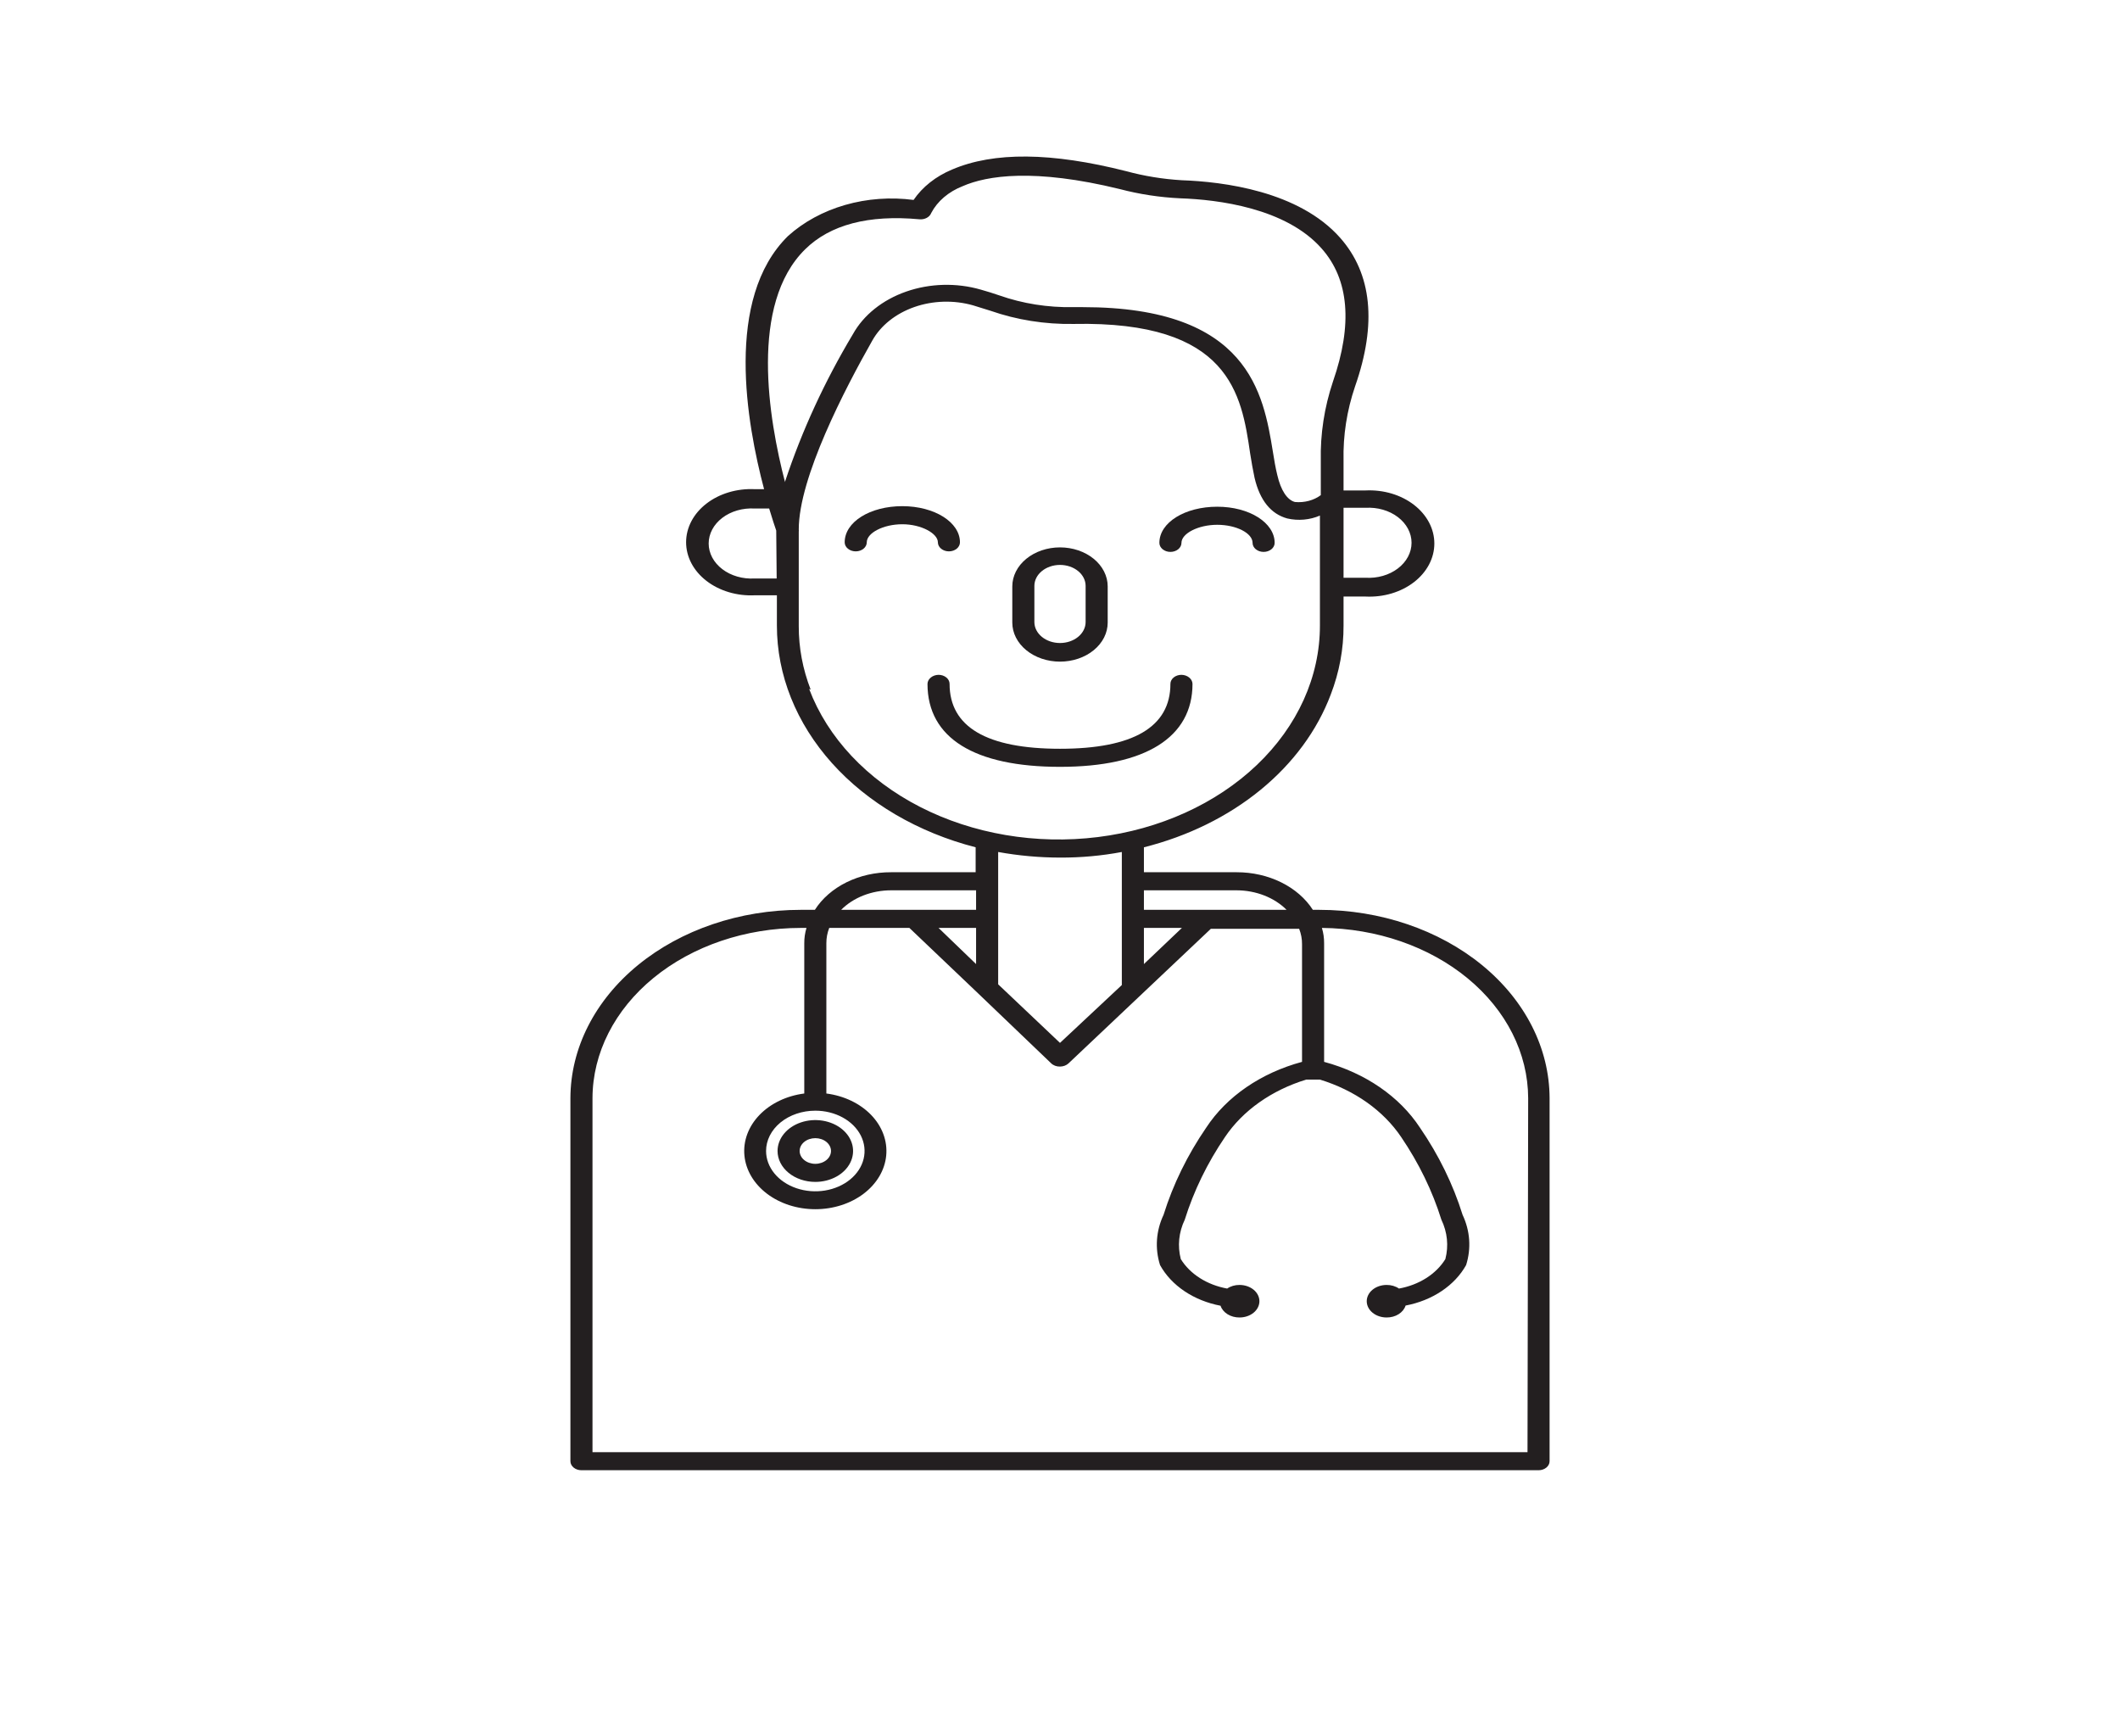
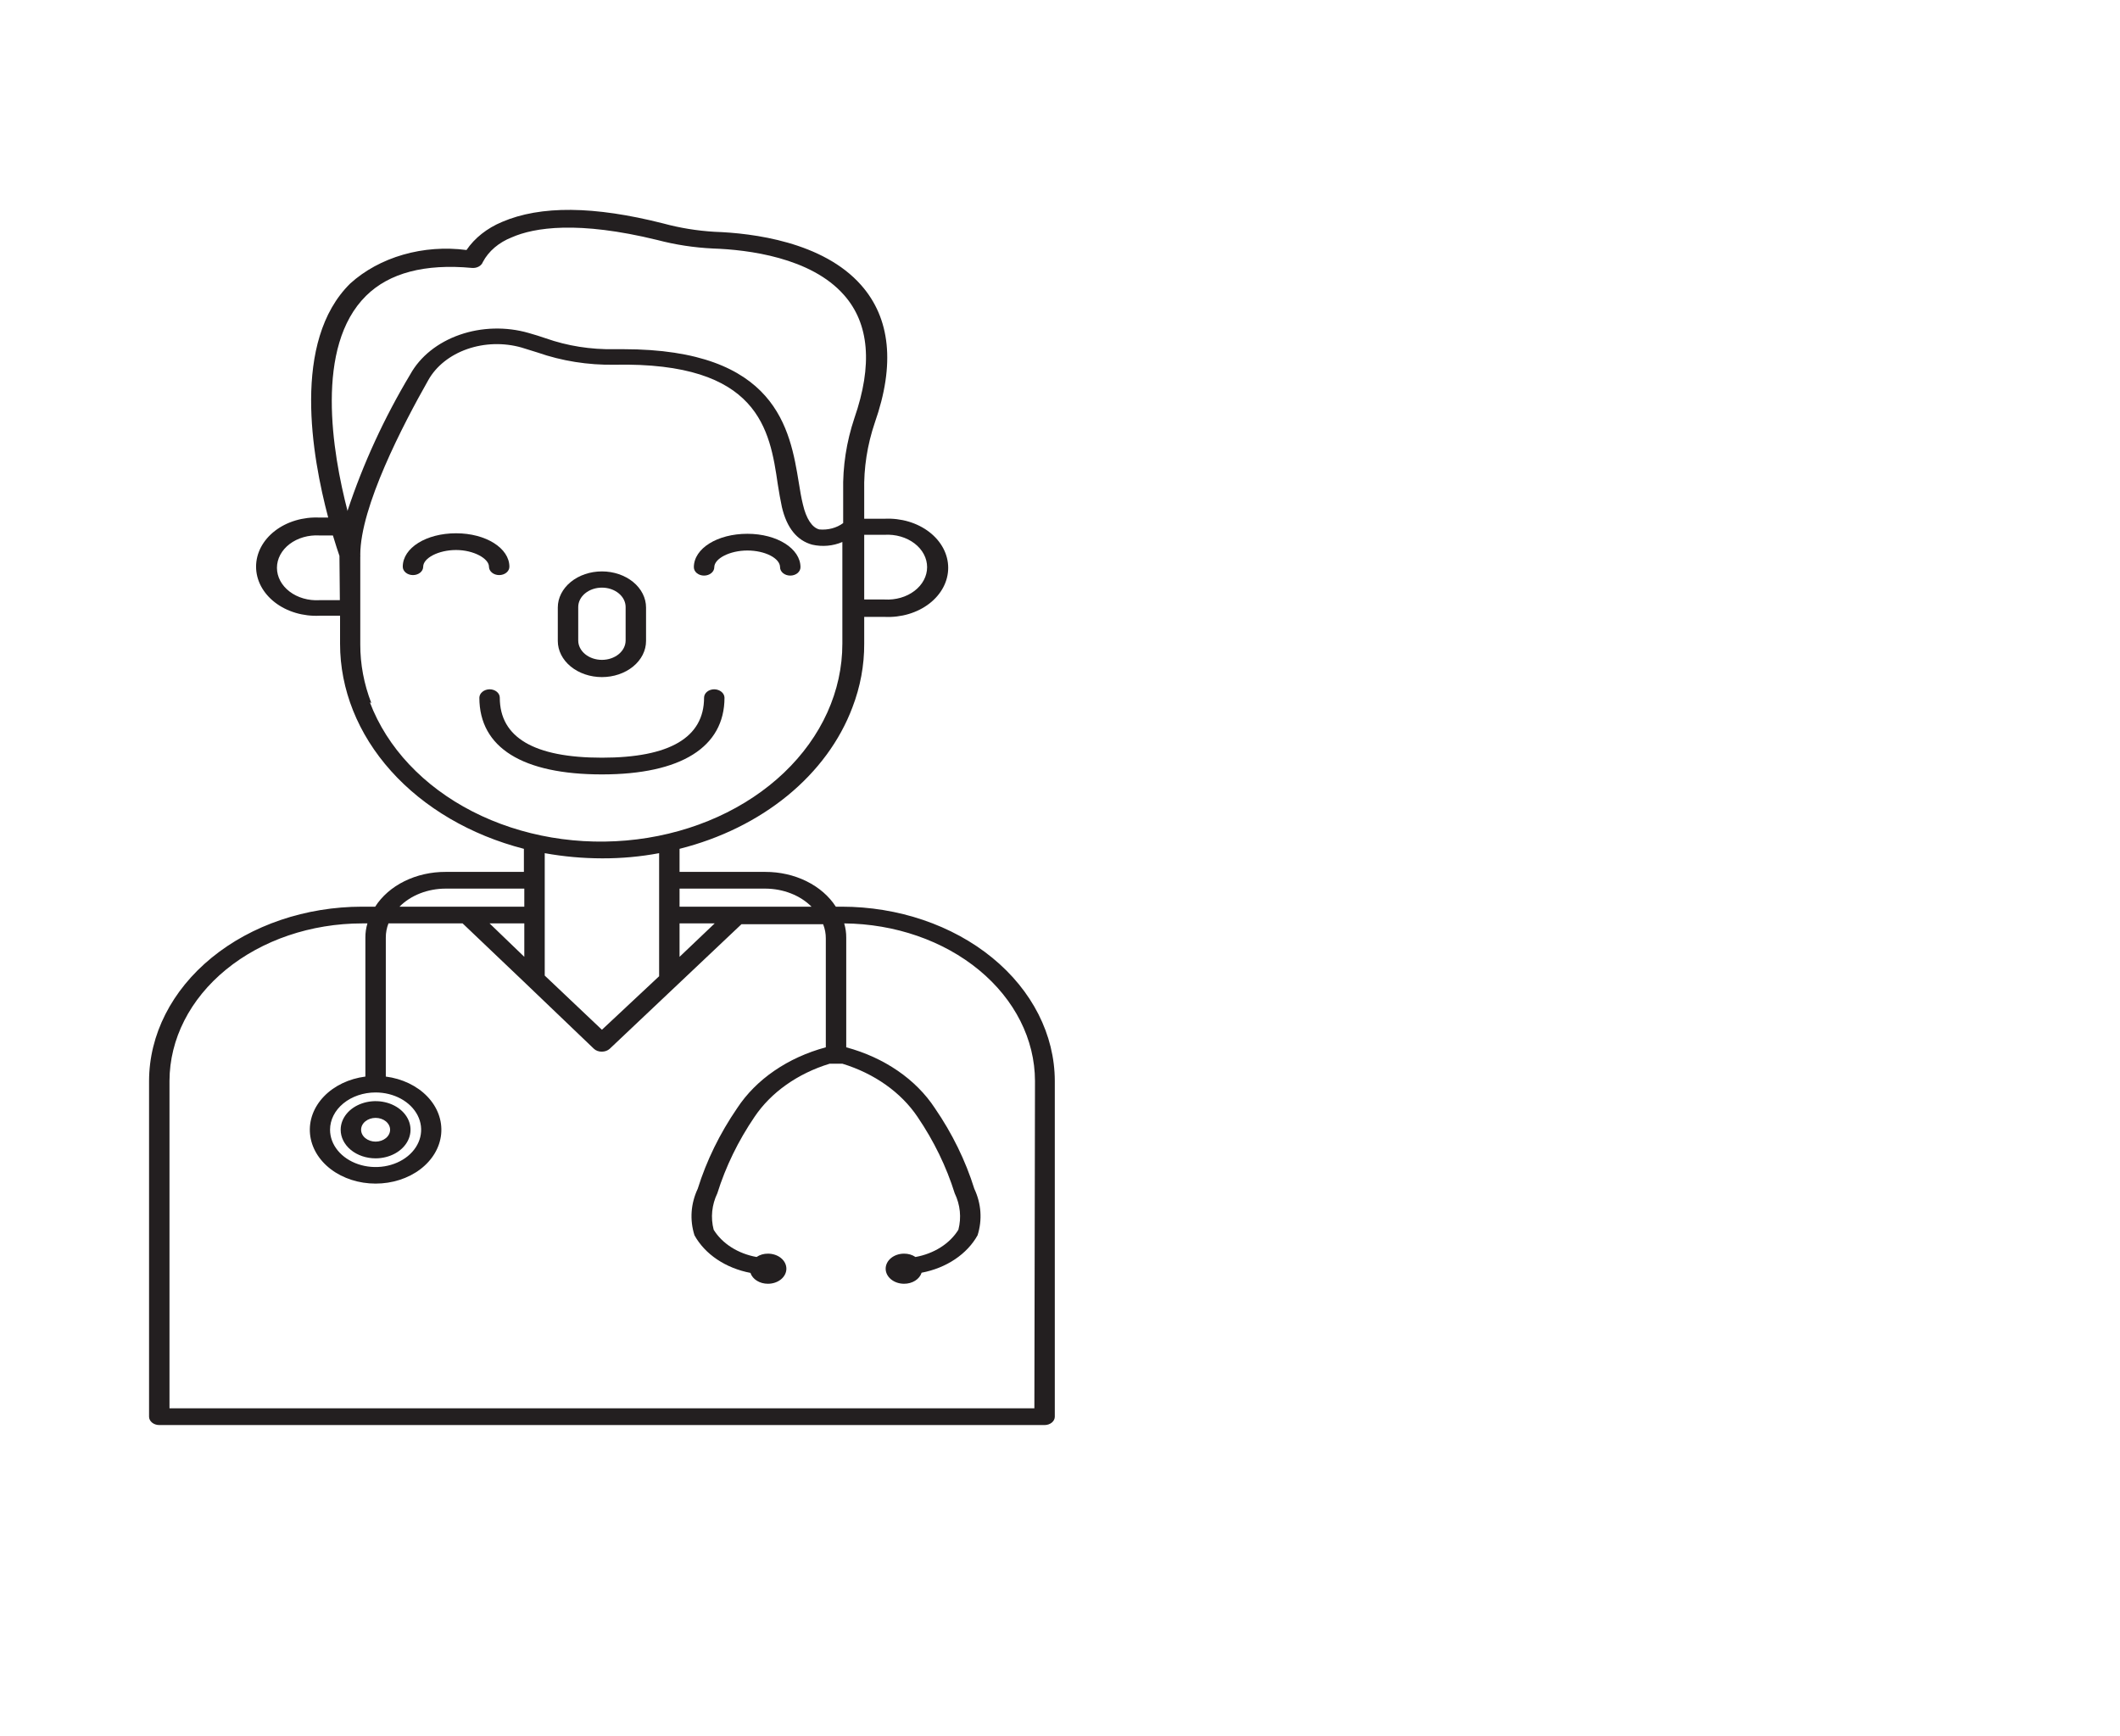
- <svg xmlns="http://www.w3.org/2000/svg" width="259" height="212" viewBox="0 0 259 212" fill="none">
+ <svg xmlns="http://www.w3.org/2000/svg" width="259" height="212" viewBox="50 50 280 112" fill="none">
  <path d="M161.174 111.145H160.391C159.5 109.757 158.161 108.595 156.52 107.786C154.88 106.976 152.999 106.549 151.083 106.552H139.752V103.505C145.127 102.153 150.017 99.746 153.995 96.494C157.973 93.242 160.919 89.242 162.577 84.844C163.627 82.115 164.155 79.269 164.141 76.408V72.875H166.839C167.918 72.927 168.998 72.797 170.014 72.495C171.029 72.192 171.958 71.723 172.744 71.116C173.53 70.509 174.157 69.777 174.585 68.965C175.013 68.153 175.234 67.278 175.234 66.394C175.234 65.509 175.013 64.634 174.585 63.822C174.157 63.01 173.53 62.278 172.744 61.671C171.958 61.064 171.029 60.595 170.014 60.292C168.998 59.99 167.918 59.861 166.839 59.912H164.141V56.268C164.071 53.211 164.544 50.161 165.544 47.214C168.242 39.529 167.595 33.434 163.737 29.062C158.692 23.342 149.438 22.194 144.366 22.017C142.061 21.88 139.786 21.509 137.594 20.913C128.448 18.594 121.406 18.528 116.307 20.714C114.327 21.542 112.693 22.833 111.613 24.424C108.807 24.055 105.933 24.265 103.252 25.037C100.571 25.808 98.168 27.116 96.262 28.841C88.492 36.482 91.217 51.719 93.348 59.758H92.215C91.136 59.706 90.056 59.835 89.04 60.138C88.025 60.44 87.096 60.909 86.31 61.516C85.524 62.123 84.897 62.855 84.469 63.667C84.041 64.479 83.821 65.355 83.821 66.239C83.821 67.123 84.041 67.999 84.469 68.811C84.897 69.623 85.524 70.355 86.31 70.962C87.096 71.569 88.025 72.038 89.04 72.34C90.056 72.643 91.136 72.772 92.215 72.72H94.913V76.408C94.911 82.452 97.265 88.338 101.632 93.212C105.999 98.085 112.151 101.691 119.194 103.505V106.552H108.861C106.944 106.544 105.061 106.969 103.419 107.779C101.778 108.589 100.44 109.754 99.553 111.145H97.826C90.37 111.151 83.221 113.577 77.947 117.89C72.672 122.204 69.701 128.053 69.687 134.156V178.5C69.687 178.792 69.829 179.073 70.082 179.28C70.335 179.487 70.678 179.604 71.036 179.604H187.964C188.322 179.604 188.665 179.487 188.918 179.28C189.171 179.073 189.313 178.792 189.313 178.5V134.156C189.299 128.053 186.328 122.204 181.054 117.89C175.779 113.577 168.63 111.151 161.174 111.145ZM164.141 62.032H166.839C167.556 61.99 168.276 62.069 168.954 62.265C169.633 62.46 170.254 62.768 170.78 63.169C171.307 63.57 171.727 64.055 172.014 64.595C172.301 65.135 172.449 65.717 172.449 66.305C172.449 66.894 172.301 67.476 172.014 68.015C171.727 68.555 171.307 69.04 170.78 69.441C170.254 69.842 169.633 70.15 168.954 70.346C168.276 70.541 167.556 70.621 166.839 70.578H164.141V62.032ZM151.083 108.76C152.252 108.764 153.405 108.98 154.459 109.393C155.513 109.805 156.443 110.404 157.181 111.145H139.752V108.76H151.083ZM144.393 113.354L139.752 117.77V113.354H144.393ZM94.886 70.667H92.188C91.471 70.709 90.751 70.63 90.073 70.434C89.394 70.239 88.773 69.931 88.247 69.53C87.72 69.129 87.3 68.643 87.013 68.104C86.727 67.564 86.578 66.982 86.578 66.394C86.578 65.805 86.727 65.223 87.013 64.683C87.3 64.144 87.72 63.658 88.247 63.257C88.773 62.856 89.394 62.549 90.073 62.353C90.751 62.157 91.471 62.078 92.188 62.12H93.969C94.346 63.401 94.67 64.329 94.832 64.815L94.886 70.667ZM95.911 58.918C93.888 51.145 91.54 37.166 98.366 30.453C101.415 27.45 106.109 26.213 112.314 26.787C112.629 26.819 112.948 26.759 113.215 26.618C113.481 26.477 113.678 26.263 113.771 26.014C114.523 24.581 115.884 23.42 117.602 22.746C120.57 21.443 126.343 20.538 136.811 23.099C139.199 23.728 141.673 24.106 144.177 24.225C148.763 24.38 157.1 25.396 161.47 30.365C164.816 34.141 165.274 39.617 162.846 46.618C161.791 49.768 161.292 53.025 161.362 56.29V60.486C160.94 60.802 160.439 61.04 159.895 61.185C159.351 61.33 158.775 61.377 158.206 61.325C157.262 61.083 156.479 59.912 156.048 58.035C155.832 57.174 155.67 56.202 155.508 55.186C154.348 48.075 152.567 37.52 132.306 37.52H131.119C128.015 37.579 124.932 37.089 122.081 36.084C121.379 35.841 120.597 35.598 119.815 35.377C116.849 34.523 113.6 34.61 110.709 35.62C107.817 36.629 105.493 38.489 104.194 40.832C100.739 46.602 97.966 52.629 95.911 58.83V58.918ZM99.041 84.248C98.069 81.741 97.578 79.126 97.584 76.497V64.947C97.597 64.859 97.597 64.77 97.584 64.682C97.584 58.344 103.222 47.501 106.568 41.605C107.598 39.764 109.429 38.304 111.703 37.508C113.978 36.712 116.533 36.637 118.87 37.299L121.002 37.961C124.205 39.08 127.663 39.63 131.146 39.573C150.274 39.176 151.677 48.164 152.729 55.385C152.891 56.445 153.08 57.461 153.269 58.366C153.916 61.127 155.265 62.783 157.262 63.335C158.599 63.642 160.029 63.516 161.255 62.982V76.408C161.26 82.661 158.526 88.708 153.548 93.451C148.57 98.194 141.679 101.318 134.127 102.256C126.574 103.195 118.861 101.884 112.388 98.564C105.916 95.243 101.113 90.132 98.852 84.16L99.041 84.248ZM137.054 104.123V120.332L129.5 127.399L121.946 120.244V104.079C124.435 104.53 126.977 104.76 129.527 104.763C132.06 104.772 134.586 104.542 137.054 104.079V104.123ZM108.861 108.76H119.248V111.145H102.764C103.499 110.401 104.428 109.801 105.483 109.388C106.538 108.976 107.692 108.761 108.861 108.76ZM119.248 113.354V117.77L114.662 113.354H119.248ZM99.607 135.68C100.797 135.68 101.96 135.969 102.95 136.51C103.939 137.051 104.71 137.82 105.166 138.72C105.621 139.62 105.74 140.61 105.508 141.565C105.276 142.521 104.703 143.398 103.861 144.087C103.02 144.775 101.948 145.244 100.781 145.435C99.614 145.625 98.404 145.527 97.305 145.154C96.205 144.782 95.266 144.15 94.605 143.34C93.944 142.531 93.591 141.579 93.591 140.605C93.591 139.298 94.225 138.046 95.353 137.122C96.481 136.199 98.011 135.68 99.607 135.68ZM186.615 177.395H72.385V134.156C72.399 128.639 75.085 123.351 79.854 119.452C84.623 115.552 91.086 113.36 97.826 113.354H98.528C98.344 113.968 98.253 114.598 98.258 115.231V133.582C96.098 133.86 94.145 134.795 92.79 136.199C91.434 137.604 90.776 139.376 90.946 141.16C91.117 142.945 92.103 144.611 93.708 145.827C95.314 147.042 97.42 147.717 99.607 147.717C101.794 147.717 103.901 147.042 105.506 145.827C107.111 144.611 108.098 142.945 108.268 141.16C108.438 139.376 107.78 137.604 106.425 136.199C105.069 134.795 103.116 133.86 100.956 133.582V115.231C100.952 114.594 101.07 113.96 101.307 113.354H111.1L119.194 121.061L128.421 129.894C128.552 130.023 128.717 130.126 128.904 130.195C129.091 130.264 129.295 130.297 129.5 130.292C129.693 130.29 129.884 130.256 130.061 130.192C130.237 130.127 130.395 130.033 130.525 129.916L147.927 113.464H158.718C158.955 114.071 159.074 114.704 159.069 115.341V129.717C154.051 131.068 149.859 133.946 147.36 137.756C145.065 141.103 143.314 144.681 142.153 148.4C141.231 150.359 141.08 152.506 141.722 154.539C142.404 155.777 143.426 156.869 144.708 157.731C145.991 158.592 147.498 159.2 149.114 159.508C149.251 159.924 149.554 160.291 149.974 160.55C150.394 160.81 150.908 160.948 151.434 160.943C152.078 160.943 152.696 160.734 153.151 160.361C153.606 159.988 153.862 159.483 153.862 158.956C153.862 158.429 153.606 157.923 153.151 157.55C152.696 157.178 152.078 156.968 151.434 156.968C150.882 156.962 150.346 157.119 149.923 157.41C148.712 157.191 147.575 156.755 146.595 156.132C145.615 155.51 144.817 154.717 144.258 153.81C143.84 152.201 144.008 150.527 144.743 148.996C145.844 145.474 147.495 142.082 149.654 138.904C151.831 135.667 155.353 133.176 159.582 131.882H161.255C165.483 133.176 169.005 135.667 171.183 138.904C173.342 142.082 174.992 145.474 176.093 148.996C176.828 150.527 176.997 152.201 176.579 153.81C176.02 154.717 175.221 155.51 174.241 156.132C173.261 156.755 172.124 157.191 170.913 157.41C170.491 157.119 169.954 156.962 169.402 156.968C168.758 156.968 168.141 157.178 167.685 157.55C167.23 157.923 166.974 158.429 166.974 158.956C166.974 159.483 167.23 159.988 167.685 160.361C168.141 160.734 168.758 160.943 169.402 160.943C169.932 160.947 170.449 160.806 170.869 160.542C171.29 160.278 171.59 159.906 171.722 159.486C173.336 159.181 174.841 158.576 176.123 157.718C177.405 156.86 178.429 155.773 179.115 154.539C179.756 152.506 179.605 150.359 178.683 148.4C177.522 144.681 175.772 141.103 173.476 137.756C170.978 133.946 166.786 131.068 161.767 129.717V115.231C161.772 114.598 161.682 113.968 161.497 113.354C168.196 113.412 174.597 115.628 179.313 119.521C184.03 123.415 186.682 128.673 186.696 134.156L186.615 177.395Z" fill="#231F20" />
  <path d="M114.581 66.25C114.581 66.543 114.723 66.824 114.976 67.031C115.229 67.238 115.572 67.354 115.929 67.354C116.287 67.354 116.63 67.238 116.883 67.031C117.136 66.824 117.278 66.543 117.278 66.25C117.278 63.799 114.176 61.833 110.237 61.833C106.298 61.833 103.195 63.755 103.195 66.25C103.195 66.543 103.337 66.824 103.59 67.031C103.843 67.238 104.187 67.354 104.544 67.354C104.902 67.354 105.245 67.238 105.498 67.031C105.751 66.824 105.893 66.543 105.893 66.25C105.893 65.102 107.917 64.042 110.237 64.042C112.557 64.042 114.581 65.168 114.581 66.25Z" fill="#231F20" />
  <path d="M142.99 67.42C143.347 67.42 143.69 67.304 143.943 67.097C144.196 66.89 144.339 66.609 144.339 66.316C144.339 65.168 146.389 64.108 148.709 64.108C151.029 64.108 153.026 65.124 153.026 66.316C153.026 66.609 153.168 66.89 153.421 67.097C153.674 67.304 154.017 67.42 154.375 67.42C154.733 67.42 155.076 67.304 155.329 67.097C155.582 66.89 155.724 66.609 155.724 66.316C155.724 63.865 152.648 61.9 148.709 61.9C144.77 61.9 141.641 63.821 141.641 66.316C141.641 66.609 141.783 66.89 142.036 67.097C142.289 67.304 142.632 67.42 142.99 67.42Z" fill="#231F20" />
  <path d="M145.688 83.541C145.681 83.25 145.536 82.973 145.285 82.767C145.033 82.561 144.694 82.443 144.339 82.437C143.981 82.437 143.638 82.553 143.385 82.76C143.132 82.968 142.99 83.249 142.99 83.541C142.99 88.797 138.457 91.469 129.5 91.469C120.543 91.469 116.01 88.797 116.01 83.541C116.01 83.249 115.868 82.968 115.615 82.76C115.362 82.553 115.019 82.437 114.661 82.437C114.306 82.443 113.967 82.561 113.715 82.767C113.464 82.973 113.319 83.25 113.312 83.541C113.313 90.166 119.059 93.677 129.5 93.677C139.941 93.677 145.688 90.078 145.688 83.541Z" fill="#231F20" />
  <path d="M129.5 80.825C130.265 80.825 131.023 80.702 131.73 80.462C132.437 80.222 133.08 79.871 133.621 79.428C134.162 78.985 134.591 78.459 134.884 77.88C135.177 77.302 135.327 76.681 135.327 76.055V71.638C135.327 70.373 134.714 69.16 133.621 68.265C132.528 67.371 131.046 66.868 129.5 66.868C127.954 66.868 126.472 67.371 125.379 68.265C124.286 69.16 123.672 70.373 123.672 71.638V76.055C123.672 76.681 123.823 77.302 124.116 77.88C124.409 78.459 124.838 78.985 125.379 79.428C125.92 79.871 126.563 80.222 127.27 80.462C127.977 80.702 128.735 80.825 129.5 80.825ZM126.37 71.572C126.37 70.893 126.7 70.241 127.287 69.761C127.874 69.28 128.67 69.01 129.5 69.01C130.33 69.01 131.126 69.28 131.713 69.761C132.3 70.241 132.63 70.893 132.63 71.572V75.989C132.63 76.668 132.3 77.32 131.713 77.8C131.126 78.281 130.33 78.55 129.5 78.55C128.67 78.55 127.874 78.281 127.287 77.8C126.7 77.32 126.37 76.668 126.37 75.989V71.572Z" fill="#231F20" />
  <path d="M99.607 144.381C100.52 144.381 101.412 144.159 102.17 143.744C102.929 143.33 103.52 142.74 103.869 142.05C104.219 141.36 104.31 140.6 104.132 139.868C103.954 139.135 103.514 138.463 102.869 137.934C102.224 137.406 101.402 137.047 100.507 136.901C99.612 136.755 98.685 136.83 97.842 137.116C96.999 137.402 96.278 137.886 95.771 138.507C95.264 139.128 94.994 139.858 94.994 140.605C94.994 141.606 95.48 142.567 96.345 143.275C97.21 143.983 98.383 144.381 99.607 144.381ZM99.607 139.037C100.115 139.037 100.602 139.202 100.962 139.496C101.321 139.79 101.523 140.189 101.523 140.605C101.523 141.02 101.321 141.419 100.962 141.713C100.602 142.007 100.115 142.173 99.607 142.173C99.099 142.173 98.612 142.007 98.253 141.713C97.893 141.419 97.692 141.02 97.692 140.605C97.692 140.189 97.893 139.79 98.253 139.496C98.612 139.202 99.099 139.037 99.607 139.037Z" fill="#231F20" />
</svg>
